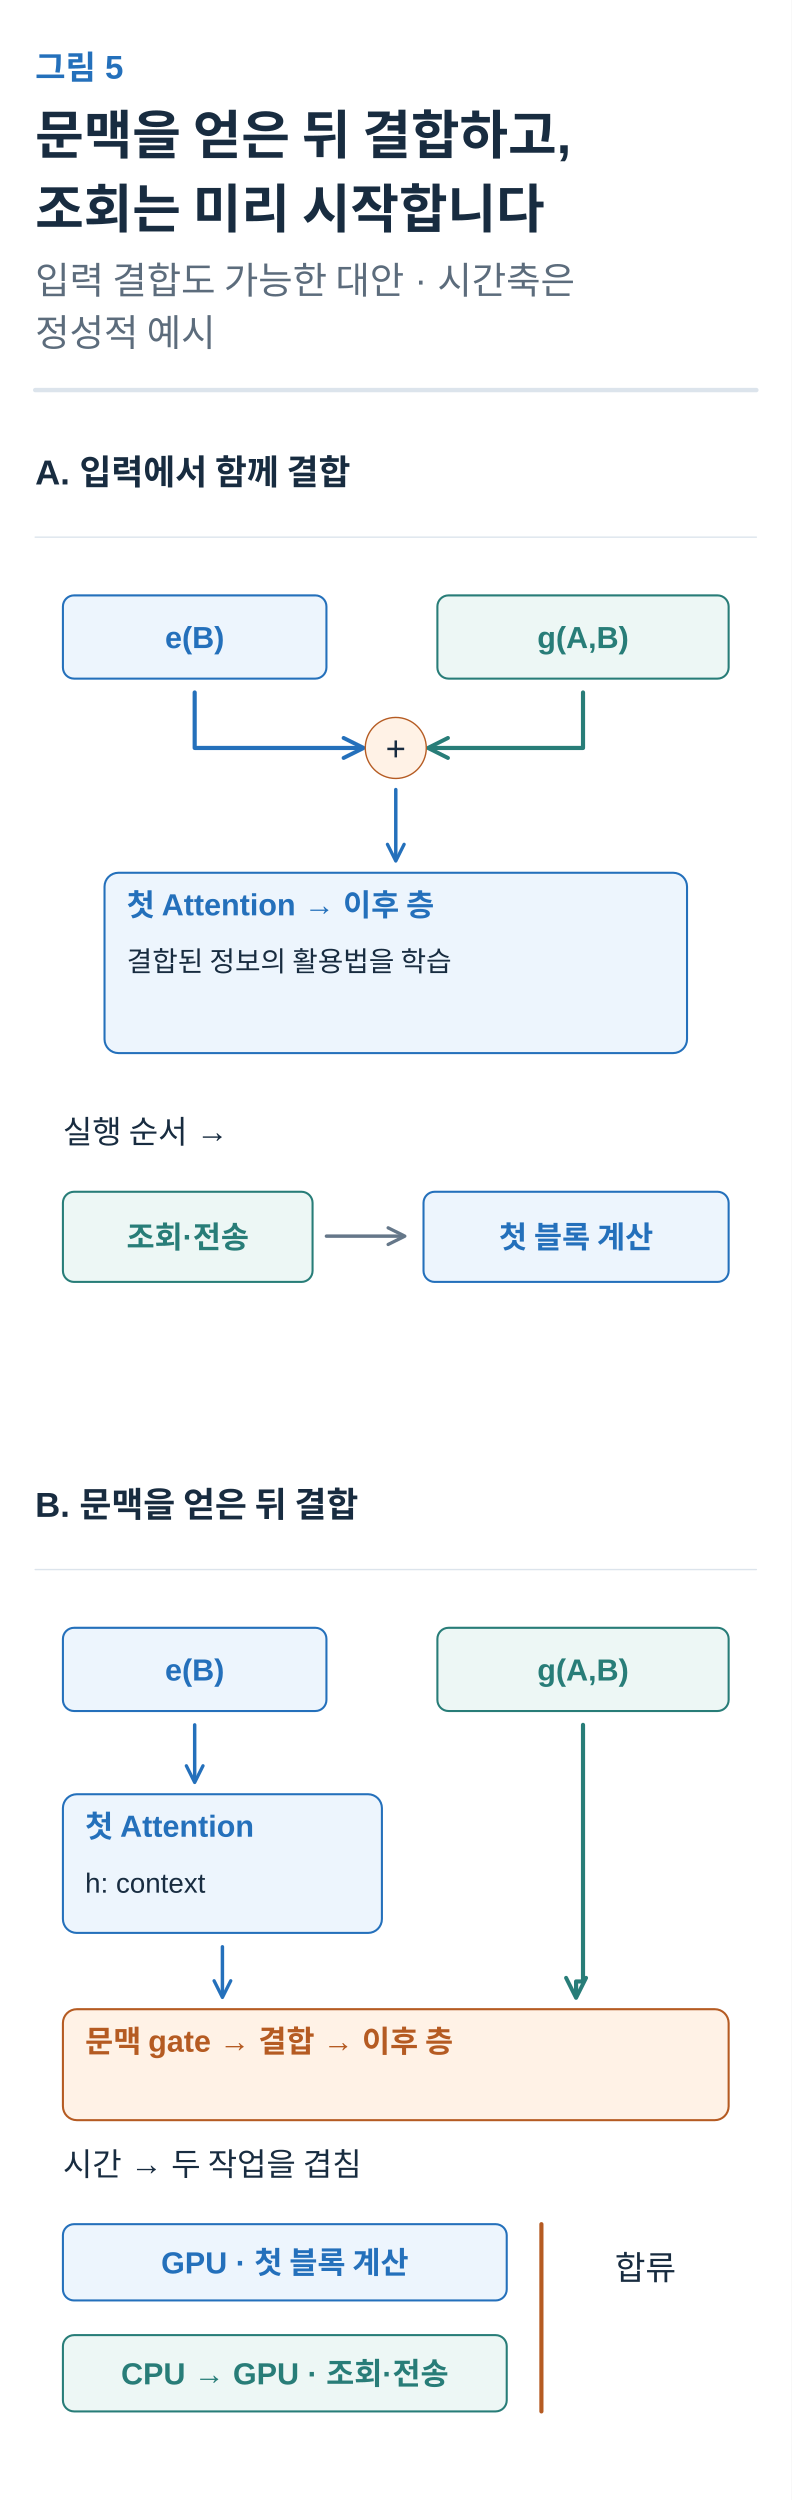
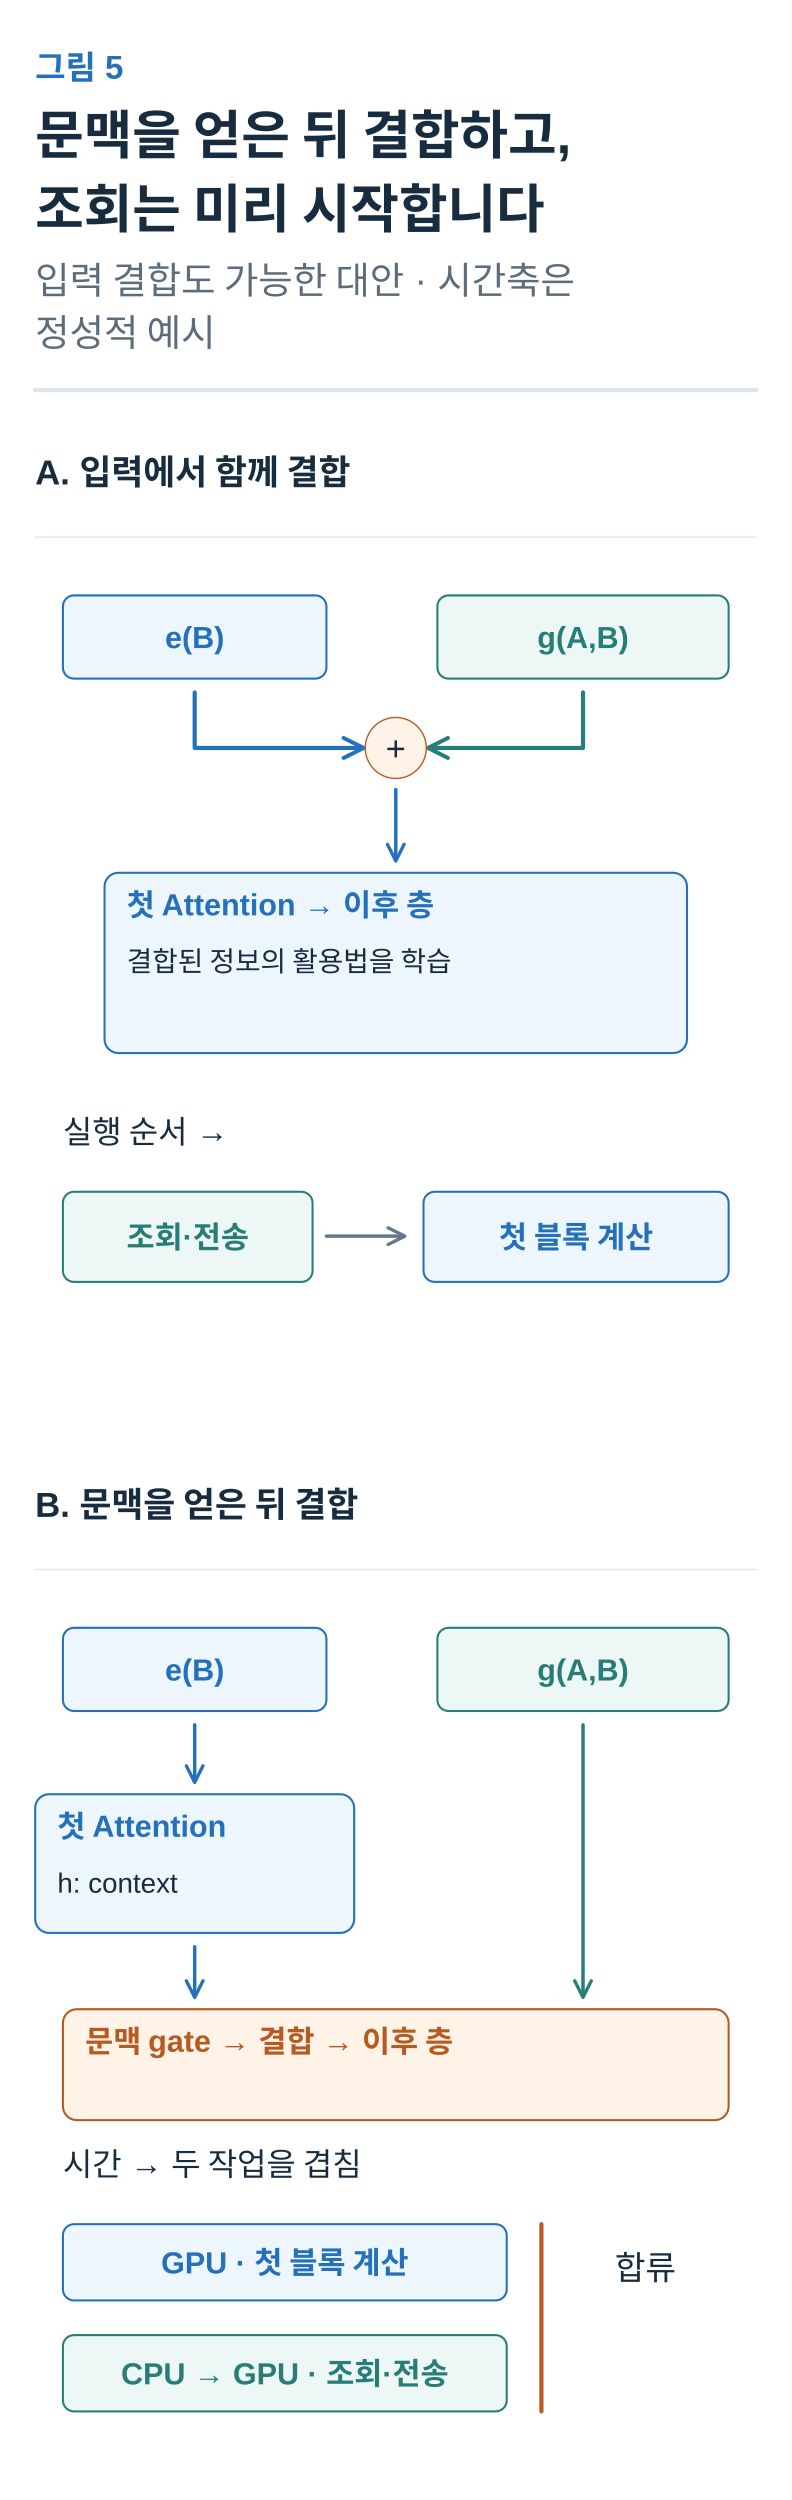
<svg xmlns="http://www.w3.org/2000/svg" width="360" height="1137" viewBox="0 0 360 1137" role="img" aria-labelledby="title desc">
  <defs>
    <marker id="arrow-ink" viewBox="0 0 10 10" refX="8" refY="5" markerWidth="6" markerHeight="6" orient="auto">
      <path d="M1 1 L9 5 L1 9" fill="none" stroke="#182C40" stroke-width="1.6" />
    </marker>
    <marker id="arrow-muted" viewBox="0 0 10 10" refX="8" refY="5" markerWidth="6" markerHeight="6" orient="auto">
      <path d="M1 1 L9 5 L1 9" fill="none" stroke="#5C6C7C" stroke-width="1.6" />
    </marker>
    <marker id="arrow-line" viewBox="0 0 10 10" refX="8" refY="5" markerWidth="6" markerHeight="6" orient="auto">
      <path d="M1 1 L9 5 L1 9" fill="none" stroke="#DCE4EC" stroke-width="1.6" />
    </marker>
    <marker id="arrow-paper" viewBox="0 0 10 10" refX="8" refY="5" markerWidth="6" markerHeight="6" orient="auto">
      <path d="M1 1 L9 5 L1 9" fill="none" stroke="#FFFFFF" stroke-width="1.6" />
    </marker>
    <marker id="arrow-blue" viewBox="0 0 10 10" refX="8" refY="5" markerWidth="6" markerHeight="6" orient="auto">
      <path d="M1 1 L9 5 L1 9" fill="none" stroke="#2470BB" stroke-width="1.6" />
    </marker>
    <marker id="arrow-teal" viewBox="0 0 10 10" refX="8" refY="5" markerWidth="6" markerHeight="6" orient="auto">
      <path d="M1 1 L9 5 L1 9" fill="none" stroke="#287D78" stroke-width="1.6" />
    </marker>
    <marker id="arrow-orange" viewBox="0 0 10 10" refX="8" refY="5" markerWidth="6" markerHeight="6" orient="auto">
      <path d="M1 1 L9 5 L1 9" fill="none" stroke="#B55B22" stroke-width="1.6" />
    </marker>
    <marker id="arrow-purple" viewBox="0 0 10 10" refX="8" refY="5" markerWidth="6" markerHeight="6" orient="auto">
      <path d="M1 1 L9 5 L1 9" fill="none" stroke="#7954A3" stroke-width="1.6" />
    </marker>
    <marker id="arrow-gray" viewBox="0 0 10 10" refX="8" refY="5" markerWidth="6" markerHeight="6" orient="auto">
      <path d="M1 1 L9 5 L1 9" fill="none" stroke="#657789" stroke-width="1.6" />
    </marker>
    <marker id="arrow-red" viewBox="0 0 10 10" refX="8" refY="5" markerWidth="6" markerHeight="6" orient="auto">
      <path d="M1 1 L9 5 L1 9" fill="none" stroke="#B34242" stroke-width="1.6" />
    </marker>
    <marker id="arrow-indigo" viewBox="0 0 10 10" refX="8" refY="5" markerWidth="6" markerHeight="6" orient="auto">
      <path d="M1 1 L9 5 L1 9" fill="none" stroke="#4C60A8" stroke-width="1.6" />
    </marker>
    <marker id="arrow-slate" viewBox="0 0 10 10" refX="8" refY="5" markerWidth="6" markerHeight="6" orient="auto">
      <path d="M1 1 L9 5 L1 9" fill="none" stroke="#8191A0" stroke-width="1.6" />
    </marker>
    <marker id="arrow-surface" viewBox="0 0 10 10" refX="8" refY="5" markerWidth="6" markerHeight="6" orient="auto">
      <path d="M1 1 L9 5 L1 9" fill="none" stroke="#F8FAFC" stroke-width="1.6" />
    </marker>
  </defs>
  <style>text{font-family:Arial,"Apple SD Gothic Neo","Noto Sans KR",sans-serif}text[font-family]{font-family:Menlo,Consolas,monospace}path{stroke-linecap:round;stroke-linejoin:round}</style>
  <rect width="100%" height="100%" fill="white" />
  <text x="16" y="36" fill="#2470BB" font-size="15" font-weight="600" text-anchor="start" data-max-width="328">그림 5</text>
  <text x="16" y="70" fill="#182C40" font-size="24" font-weight="700" text-anchor="start" data-max-width="328">문맥을 얻은 뒤 결합하고,</text>
  <text x="16" y="103.6" fill="#182C40" font-size="24" font-weight="700" text-anchor="start" data-max-width="328">조회는 미리 시작합니다</text>
  <text x="16" y="133.6" fill="#5C6C7C" font-size="17" font-weight="400" text-anchor="start" data-max-width="328">입력 결합도 가능한 대안 · 시간축은</text>
  <text x="16" y="157.4" fill="#5C6C7C" font-size="17" font-weight="400" text-anchor="start" data-max-width="328">정성적 예시</text>
  <path d="M16,177.4 H344" stroke="#DCE4EC" stroke-width="2" />
  <g transform="translate(16 201.4) scale(0.6307692)" data-panel="1">
    <text x="0" y="30" fill="#182C40" font-size="25" font-weight="600" text-anchor="start" data-max-width="520">A. 입력에서 함께 결합</text>
    <path d="M0 68 L520 68" stroke="#DCE4EC" stroke-width="1" fill="none" />
    <rect x="20" y="110" width="190" height="60" rx="8" fill="#EDF5FD" stroke="#2470BB" stroke-width="1.5" />
    <text x="115" y="148" fill="#2470BB" font-size="22" font-weight="600" text-anchor="middle" data-max-width="178">e(B)</text>
    <rect x="290" y="110" width="210" height="60" rx="8" fill="#EDF7F5" stroke="#287D78" stroke-width="1.5" />
    <text x="395" y="148" fill="#287D78" font-size="22" font-weight="600" text-anchor="middle" data-max-width="198">g(A,B)</text>
    <path d="M115 180 V220 H235" stroke="#2470BB" stroke-width="3" fill="none" marker-end="url(#arrow-blue)" />
    <path d="M395 180 V220 H285" stroke="#287D78" stroke-width="3" fill="none" marker-end="url(#arrow-teal)" />
    <circle cx="260" cy="220" r="22" fill="#FFF2E6" stroke="#B55B22" />
    <text x="260" y="229" fill="#182C40" font-size="25" font-weight="400" text-anchor="middle" data-max-width="35">+</text>
    <path d="M260 250 L260 300" stroke="#2470BB" stroke-width="2.5" fill="none" marker-end="url(#arrow-blue)" />
    <g data-container="true">
      <rect x="50" y="310" width="420" height="130" rx="10" fill="#EDF5FD" stroke="#2470BB" stroke-width="1.5" />
      <text x="66" y="341" fill="#2470BB" font-size="22" font-weight="600" text-anchor="start" data-max-width="388">첫 Attention → 이후 층</text>
      <text x="66" y="381" fill="#182C40" font-size="20" font-weight="400" text-anchor="start" data-max-width="388">결합된 정보의 활용법을 학습</text>
    </g>
    <text x="20" y="505" fill="#182C40" font-size="23" font-weight="400" text-anchor="start" data-max-width="480">실행 순서 →</text>
    <rect x="20" y="540" width="180" height="65" rx="8" fill="#EDF7F5" stroke="#287D78" stroke-width="1.5" />
    <text x="110" y="580.5" fill="#287D78" font-size="22" font-weight="600" text-anchor="middle" data-max-width="168">조회·전송</text>
    <path d="M210 572 L265 572" stroke="#657789" stroke-width="2.5" fill="none" marker-end="url(#arrow-gray)" />
    <rect x="280" y="540" width="220" height="65" rx="8" fill="#EDF5FD" stroke="#2470BB" stroke-width="1.5" />
    <text x="390" y="580.5" fill="#2470BB" font-size="22" font-weight="600" text-anchor="middle" data-max-width="208">첫 블록 계산</text>
  </g>
  <g transform="translate(16 670.9385) scale(0.6307692)" data-panel="2">
    <text x="0" y="30" fill="#182C40" font-size="25" font-weight="600" text-anchor="start" data-max-width="520">B. 문맥을 얻은 뒤 결합</text>
    <path d="M0 68 L520 68" stroke="#DCE4EC" stroke-width="1" fill="none" />
    <rect x="20" y="110" width="190" height="60" rx="8" fill="#EDF5FD" stroke="#2470BB" stroke-width="1.5" />
    <text x="115" y="148" fill="#2470BB" font-size="22" font-weight="600" text-anchor="middle" data-max-width="178">e(B)</text>
    <rect x="290" y="110" width="210" height="60" rx="8" fill="#EDF7F5" stroke="#287D78" stroke-width="1.5" />
    <text x="395" y="148" fill="#287D78" font-size="22" font-weight="600" text-anchor="middle" data-max-width="198">g(A,B)</text>
    <path d="M115 180 L115 220" stroke="#2470BB" stroke-width="2.5" fill="none" marker-end="url(#arrow-blue)" />
    <g data-container="true">
-       <rect x="20" y="230" width="230" height="100" rx="10" fill="#EDF5FD" stroke="#2470BB" stroke-width="1.5" />
-       <text x="36" y="261" fill="#2470BB" font-size="22" font-weight="600" text-anchor="start" data-max-width="198">첫 Attention</text>
-       <text x="36" y="301" fill="#182C40" font-size="20" font-weight="400" text-anchor="start" data-max-width="198">h: context</text>
+       <rect x="0" y="230" width="230" height="100" rx="10" fill="#EDF5FD" stroke="#2470BB" stroke-width="1.5" />
+       <text x="16" y="261" fill="#2470BB" font-size="22" font-weight="600" text-anchor="start" data-max-width="198">첫 Attention</text>
+       <text x="16" y="301" fill="#182C40" font-size="20" font-weight="400" text-anchor="start" data-max-width="198">h: context</text>
    </g>
-     <path d="M395 180 V365 H390 V375" stroke="#287D78" stroke-width="3" fill="none" marker-end="url(#arrow-teal)" />
-     <path d="M135 340 L135 375" stroke="#2470BB" stroke-width="2.5" fill="none" marker-end="url(#arrow-blue)" />
+     <path d="M395 180 L395 375" stroke="#287D78" stroke-width="2.5" fill="none" marker-end="url(#arrow-teal)" />
+     <path d="M115 340 L115 375" stroke="#2470BB" stroke-width="2.5" fill="none" marker-end="url(#arrow-blue)" />
    <g data-container="true">
      <rect x="20" y="385" width="480" height="80" rx="10" fill="#FFF2E6" stroke="#B55B22" stroke-width="1.5" />
      <text x="36" y="416" fill="#B55B22" font-size="22" font-weight="600" text-anchor="start" data-max-width="448">문맥 gate → 결합 → 이후 층</text>
    </g>
    <text x="20" y="505" fill="#182C40" font-size="23" font-weight="400" text-anchor="start" data-max-width="490">시간 → 두 작업을 겹침</text>
    <rect x="20" y="540" width="320" height="55" rx="8" fill="#EDF5FD" stroke="#2470BB" stroke-width="1.5" />
    <text x="180" y="575.5" fill="#2470BB" font-size="22" font-weight="600" text-anchor="middle" data-max-width="308">GPU · 첫 블록 계산</text>
    <rect x="20" y="620" width="320" height="55" rx="8" fill="#EDF7F5" stroke="#287D78" stroke-width="1.5" />
    <text x="180" y="655.5" fill="#287D78" font-size="22" font-weight="600" text-anchor="middle" data-max-width="308">CPU → GPU · 조회·전송</text>
    <path d="M365 540 V675" stroke="#B55B22" stroke-width="3" fill="none" />
    <text x="440" y="580" fill="#182C40" font-size="24" font-weight="400" text-anchor="middle" data-max-width="130">합류</text>
  </g>
</svg>
